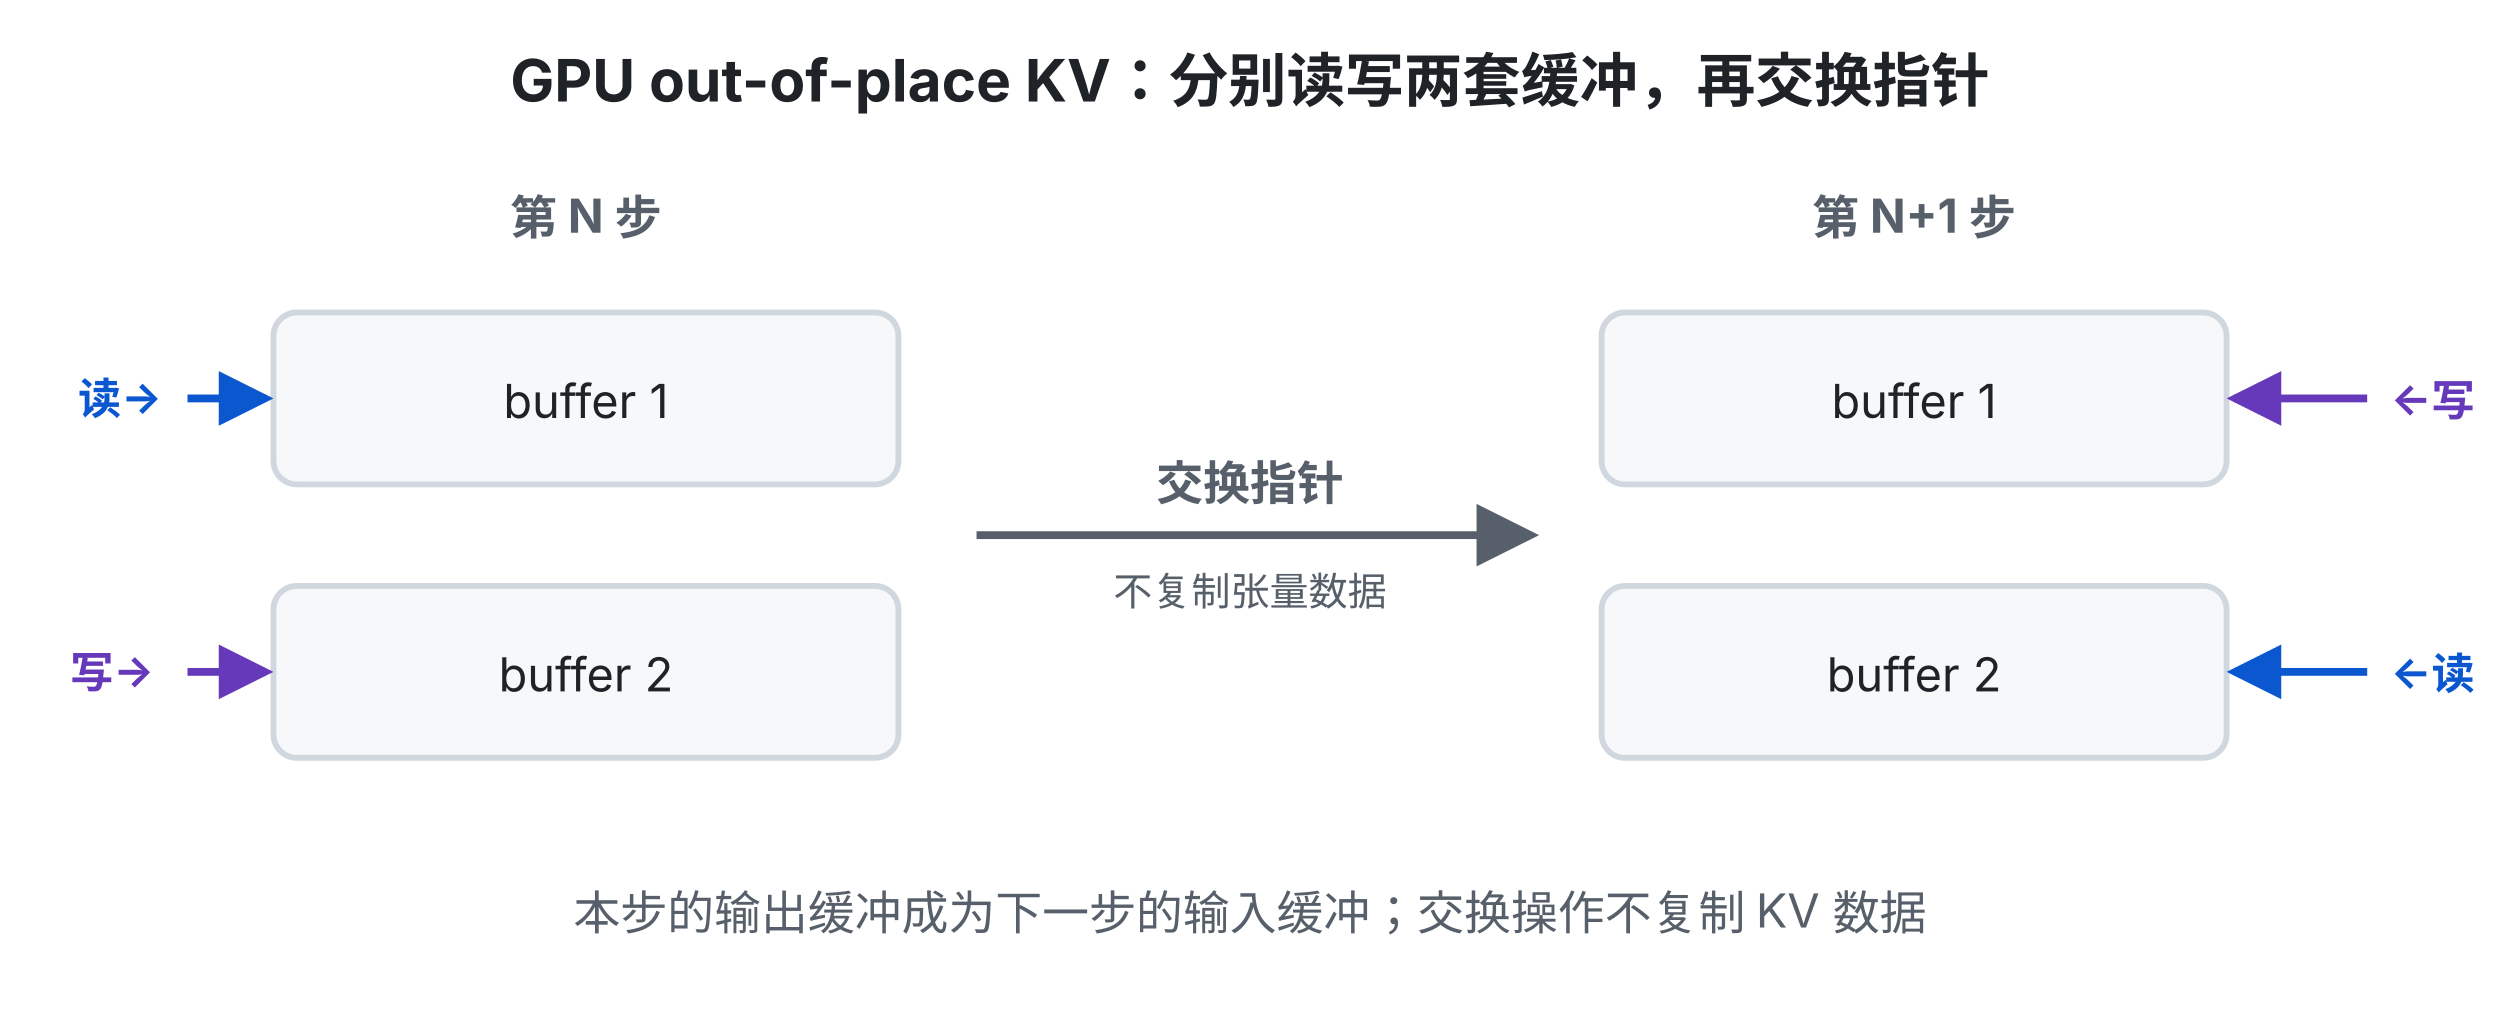
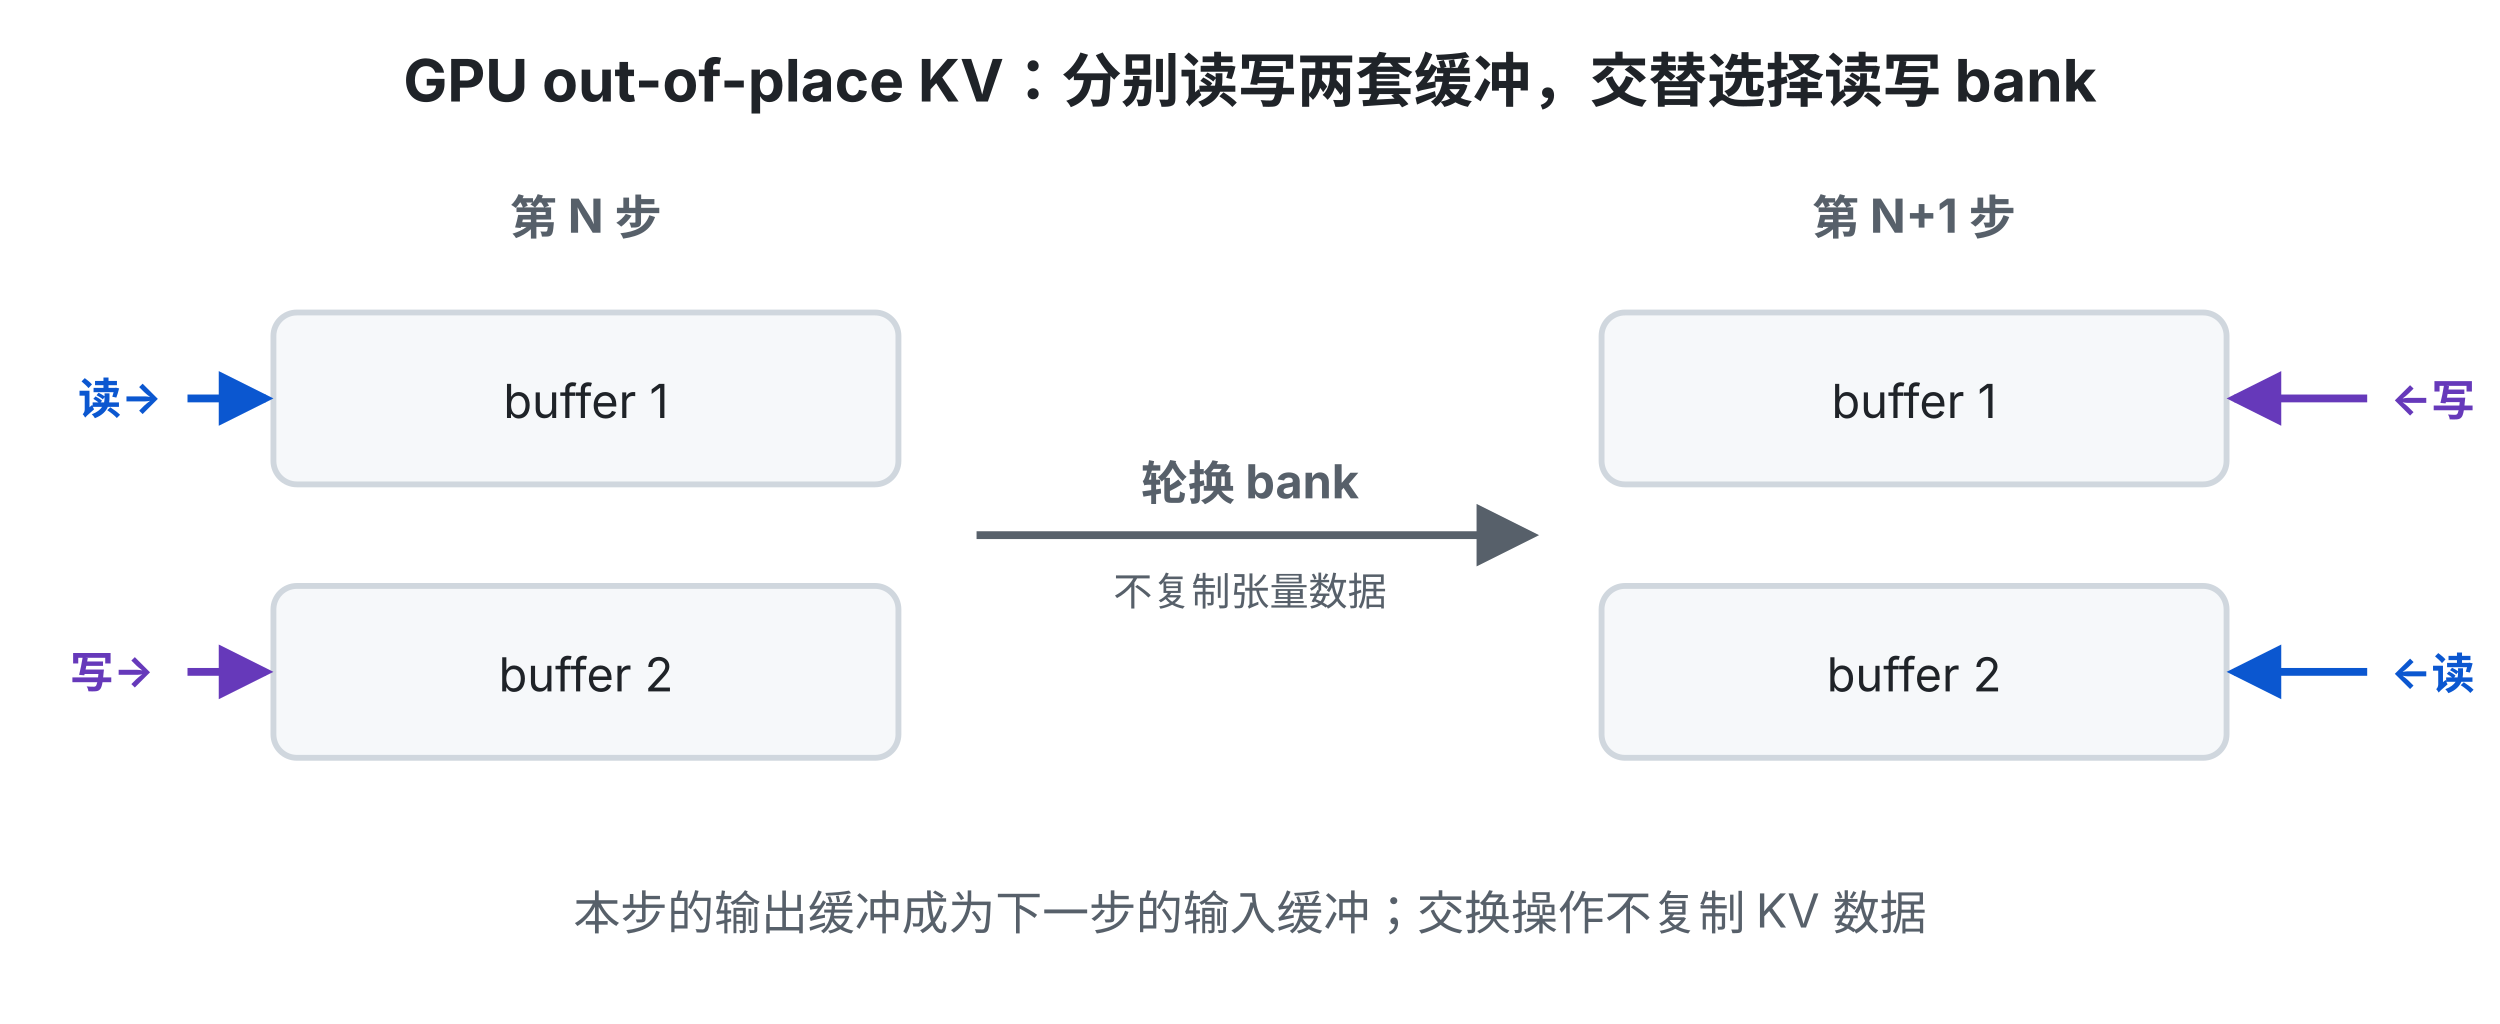
<svg xmlns="http://www.w3.org/2000/svg" viewBox="0 0 640 262" width="640" height="262" role="img" aria-label="GPU out-of-place KV cache 路径中的输入与输出缓冲交换">
  <defs>
    <style>
      text { font-family: -apple-system, "PingFang SC", "Microsoft YaHei", sans-serif; }
      .buf { fill: var(--fig-surface, #f6f8fa); stroke: var(--fig-border, #d0d7de); stroke-width: 1.5; }
      .rd  { stroke: var(--fig-accent, #0b57d0); }
      .wr  { stroke: var(--fig-accent-2, #6639ba); }
      .t  { fill: var(--fig-text, #1f2328); }
      .ts { fill: var(--fig-text-soft, #57606a); }
      .rdt { fill: var(--fig-accent, #0b57d0); }
      .wrt { fill: var(--fig-accent-2, #6639ba); }
      .edge { fill: none; stroke-width: 2; }
    </style>
    <marker id="ard" orient="auto" markerWidth="8" markerHeight="8" refX="6" refY="3.5">
      <path d="M0,0 L7,3.5 L0,7 z" fill="var(--fig-accent, #0b57d0)" />
    </marker>
    <marker id="awr" orient="auto" markerWidth="8" markerHeight="8" refX="6" refY="3.5">
      <path d="M0,0 L7,3.5 L0,7 z" fill="var(--fig-accent-2, #6639ba)" />
    </marker>
    <marker id="asw" orient="auto" markerWidth="9" markerHeight="9" refX="6" refY="4">
      <path d="M0,0 L8,4 L0,8 z" fill="var(--fig-text-soft, #57606a)" />
    </marker>
  </defs>
-   <text class="t" x="320" y="26" text-anchor="middle" style="font-size:15px;font-weight:700">GPU out-of-place KV：分别读写两套缓冲，再交换指针</text>
+   <text class="t" x="320" y="26" text-anchor="middle" style="font-size:15px;font-weight:700">GPU out-of-place KV：分别读写两套缓冲，交替选择读写 bank</text>
  <text class="ts" x="150" y="60" text-anchor="middle" style="font-size:12px;font-weight:700">第 N 步</text>
  <rect class="buf" x="70" y="80" width="160" height="44" rx="6" />
  <text class="t" x="150" y="107" text-anchor="middle" style="font-size:12px">buffer 1</text>
  <rect class="buf" x="70" y="150" width="160" height="44" rx="6" />
  <text class="t" x="150" y="177" text-anchor="middle" style="font-size:12px">buffer 2</text>
  <text class="rdt" x="20" y="106" style="font-size:11px;font-weight:700">读→</text>
  <path class="edge rd" marker-end="url(#ard)" d="M48,102 H68" />
  <text class="wrt" x="18" y="176" style="font-size:11px;font-weight:700">写→</text>
  <path class="edge wr" marker-end="url(#awr)" d="M48,172 H68" />
  <path class="edge" style="stroke:var(--fig-text-soft,#57606a)" marker-end="url(#asw)" d="M250,137 H390" />
-   <text class="ts" x="320" y="128" text-anchor="middle" style="font-size:12px;font-weight:700">交换指针</text>
+   <text class="ts" x="320" y="128" text-anchor="middle" style="font-size:12px;font-weight:700">轮换 bank</text>
  <text class="ts" x="320" y="155" text-anchor="middle" style="font-size:10px">不复制张量数据</text>
  <text class="ts" x="490" y="60" text-anchor="middle" style="font-size:12px;font-weight:700">第 N+1 步</text>
  <rect class="buf" x="410" y="80" width="160" height="44" rx="6" />
  <text class="t" x="490" y="107" text-anchor="middle" style="font-size:12px">buffer 1</text>
  <rect class="buf" x="410" y="150" width="160" height="44" rx="6" />
  <text class="t" x="490" y="177" text-anchor="middle" style="font-size:12px">buffer 2</text>
  <text class="wrt" x="612" y="106" style="font-size:11px;font-weight:700">←写</text>
  <path class="edge wr" marker-end="url(#awr)" d="M606,102 H572" />
  <text class="rdt" x="612" y="176" style="font-size:11px;font-weight:700">←读</text>
  <path class="edge rd" marker-end="url(#ard)" d="M606,172 H572" />
  <text class="ts" x="320" y="238" text-anchor="middle" style="font-size:12px">本步的输出缓冲成为下一步的输入缓冲；交换操作不复制 KV 数据</text>
</svg>
